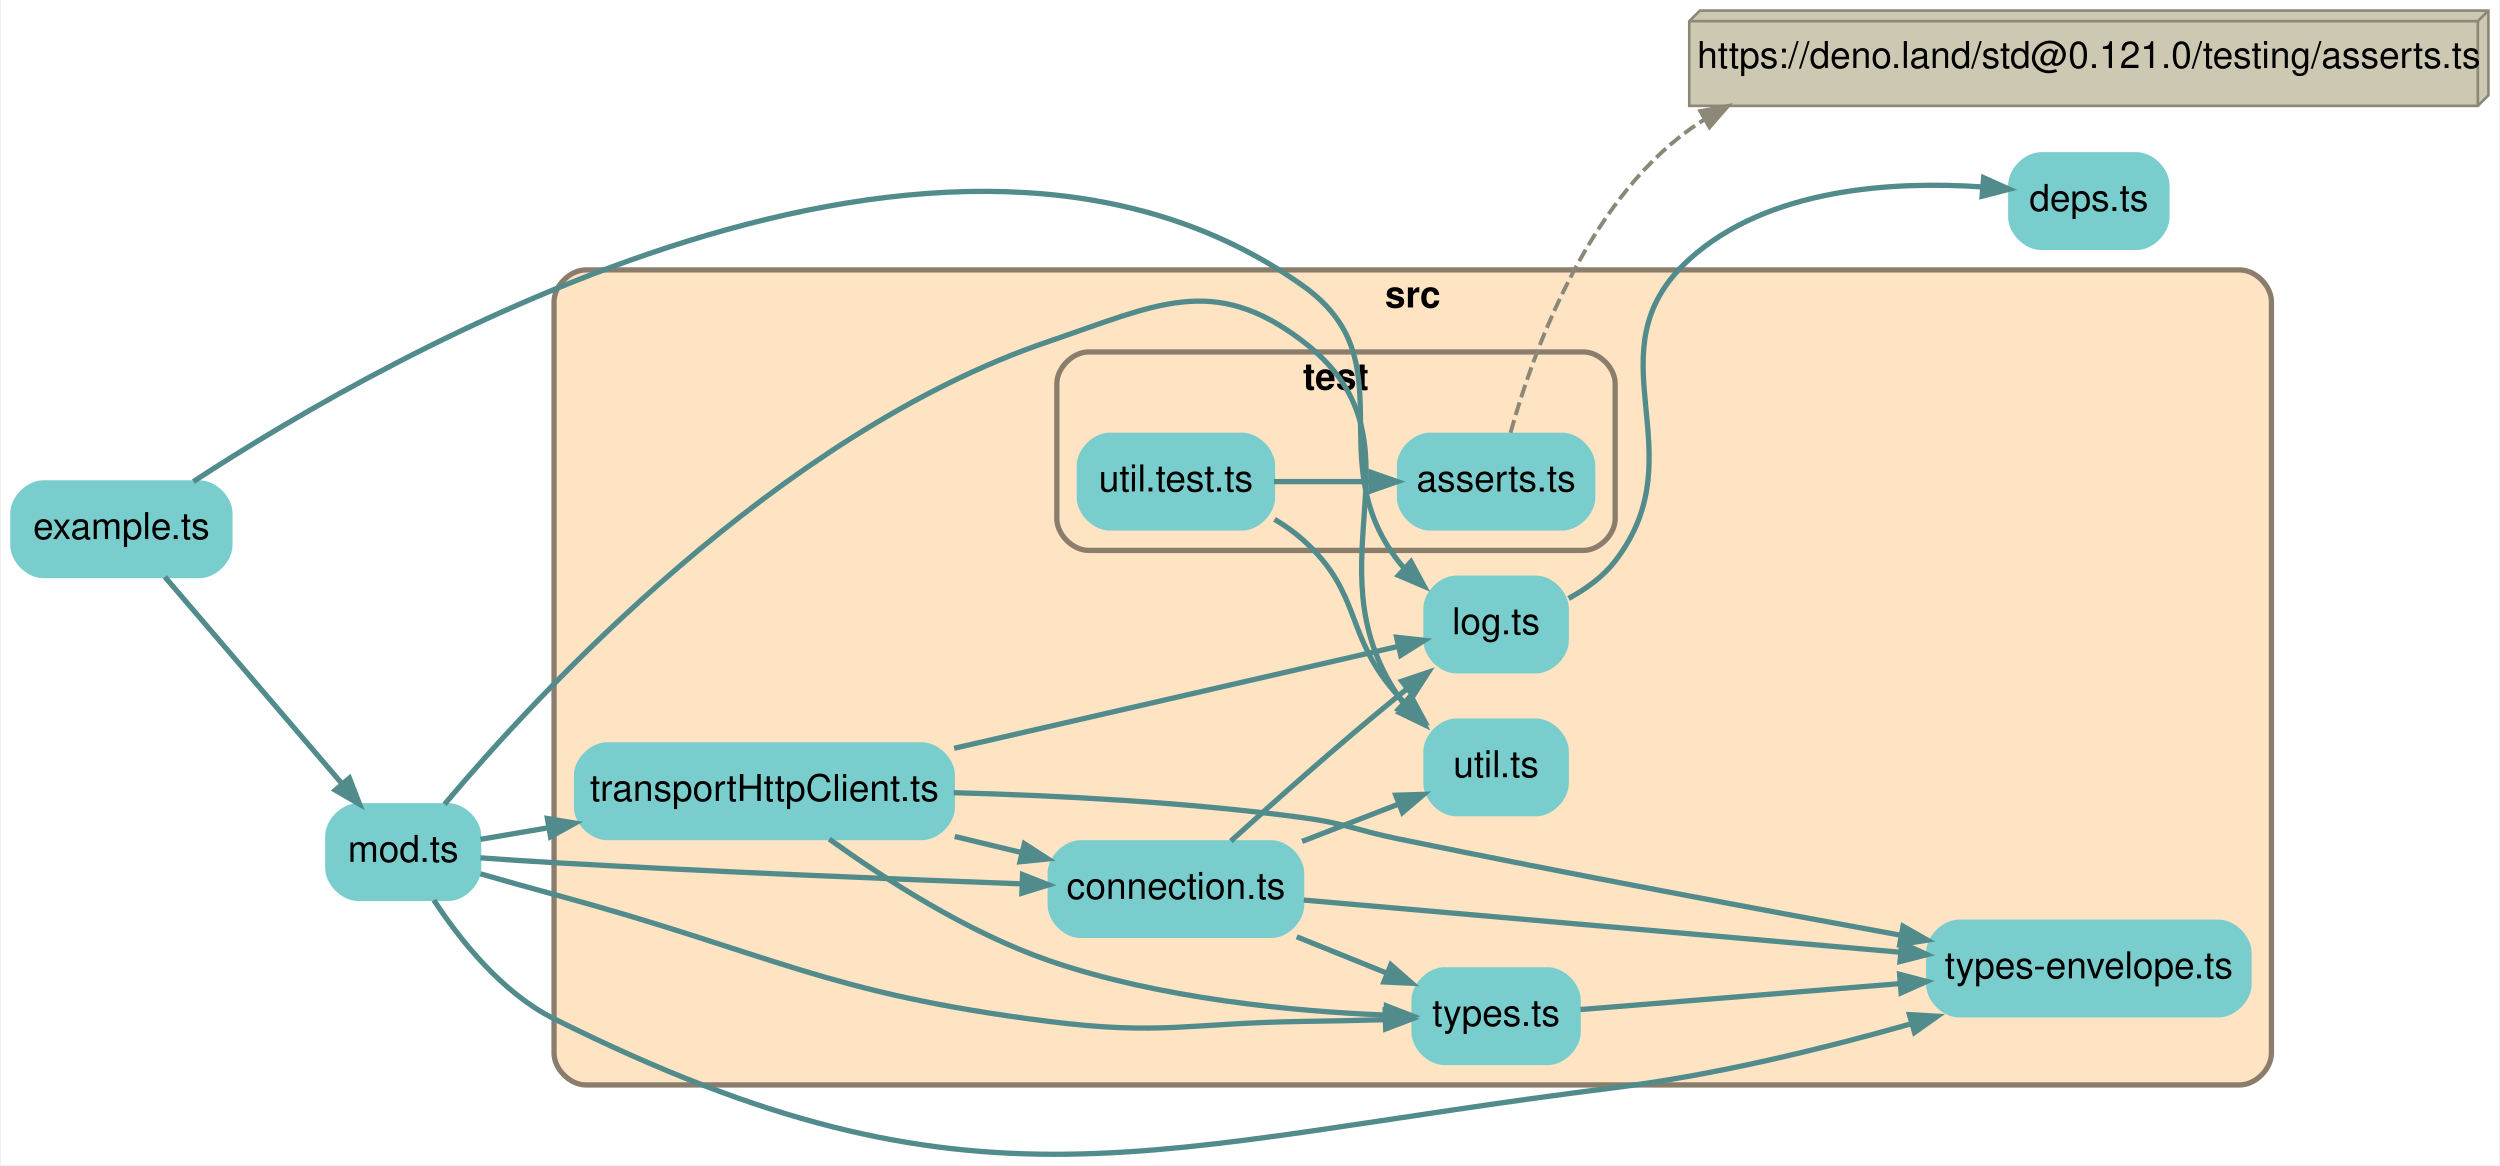
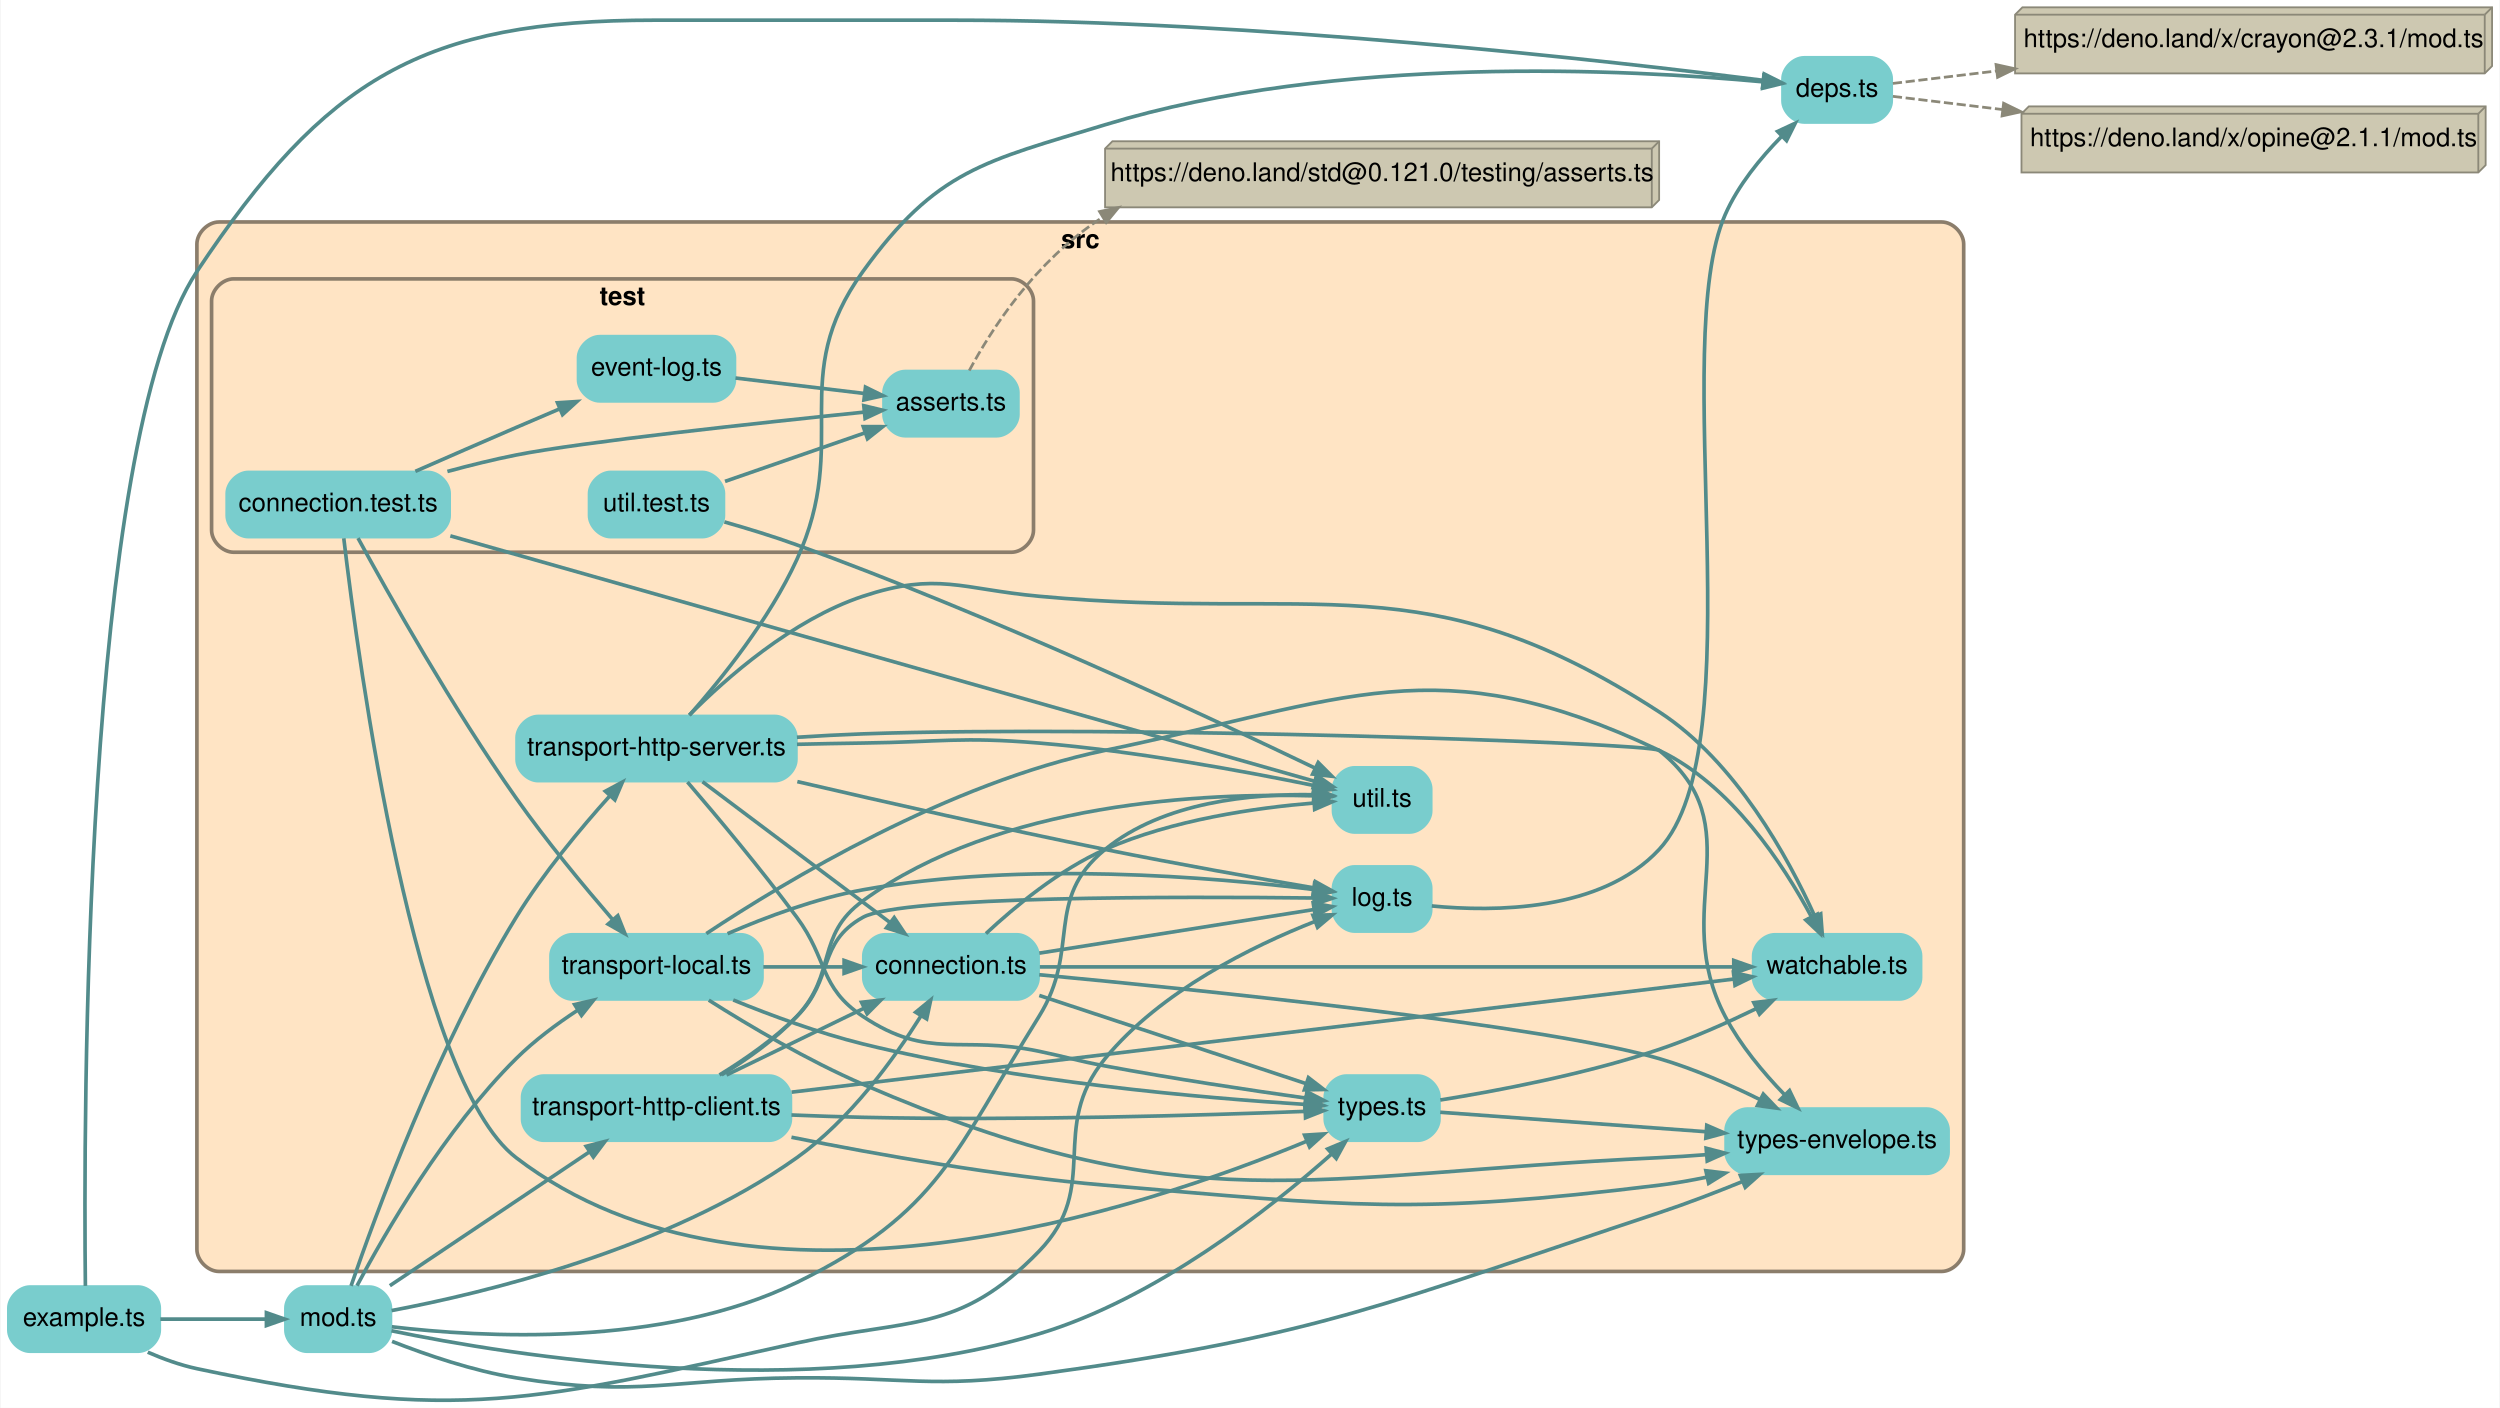
- <svg xmlns="http://www.w3.org/2000/svg" width="944pt" height="440pt" viewBox="0.00 0.00 944.00 440.35">
-   <g id="graph0" class="graph" transform="scale(1 1) rotate(0) translate(4 436.35)">
-     <polygon fill="white" stroke="transparent" points="-4,4 -4,-436.35 940,-436.35 940,4 -4,4" />
+ <svg xmlns="http://www.w3.org/2000/svg" width="1362pt" height="767pt" viewBox="0.00 0.00 1362.00 767.36">
+   <g id="graph0" class="graph" transform="scale(1 1) rotate(0) translate(4 763.36)">
+     <polygon fill="white" stroke="transparent" points="-4,4 -4,-763.36 1358,-763.36 1358,4 -4,4" />
    <g id="clust1" class="cluster">
-       <path fill="bisque" stroke="#8b7d6b" stroke-width="2" d="M217,-26.35C217,-26.35 842,-26.35 842,-26.35 848,-26.35 854,-32.35 854,-38.35 854,-38.35 854,-322.35 854,-322.35 854,-328.35 848,-334.35 842,-334.35 842,-334.35 217,-334.35 217,-334.35 211,-334.35 205,-328.35 205,-322.35 205,-322.35 205,-38.35 205,-38.35 205,-32.35 211,-26.35 217,-26.35" />
-       <text text-anchor="start" x="519" y="-320.15" font-family="Helvetica,sans-Serif" font-weight="bold" font-size="14.00">src</text>
+       <path fill="bisque" stroke="#8b7d6b" stroke-width="2" d="M115,-70.36C115,-70.36 1054,-70.36 1054,-70.36 1060,-70.36 1066,-76.36 1066,-82.36 1066,-82.36 1066,-630.36 1066,-630.36 1066,-636.36 1060,-642.36 1054,-642.36 1054,-642.36 115,-642.36 115,-642.36 109,-642.36 103,-636.36 103,-630.36 103,-630.36 103,-82.36 103,-82.36 103,-76.36 109,-70.36 115,-70.36" />
+       <text text-anchor="start" x="574" y="-628.16" font-family="Helvetica,sans-Serif" font-weight="bold" font-size="14.00">src</text>
    </g>
    <g id="clust2" class="cluster">
-       <path fill="bisque" stroke="#8b7d6b" stroke-width="2" d="M407,-228.35C407,-228.35 594,-228.35 594,-228.35 600,-228.35 606,-234.35 606,-240.35 606,-240.35 606,-291.35 606,-291.35 606,-297.35 600,-303.35 594,-303.35 594,-303.35 407,-303.35 407,-303.35 401,-303.35 395,-297.35 395,-291.35 395,-291.35 395,-240.35 395,-240.35 395,-234.35 401,-228.35 407,-228.35" />
-       <text text-anchor="start" x="488" y="-289.15" font-family="Helvetica,sans-Serif" font-weight="bold" font-size="14.00">test</text>
+       <path fill="bisque" stroke="#8b7d6b" stroke-width="2" d="M123,-462.36C123,-462.36 547,-462.36 547,-462.36 553,-462.36 559,-468.36 559,-474.36 559,-474.36 559,-599.36 559,-599.36 559,-605.36 553,-611.36 547,-611.36 547,-611.36 123,-611.36 123,-611.36 117,-611.36 111,-605.36 111,-599.36 111,-599.36 111,-474.36 111,-474.36 111,-468.36 117,-462.36 123,-462.36" />
+       <text text-anchor="start" x="322.5" y="-597.16" font-family="Helvetica,sans-Serif" font-weight="bold" font-size="14.00">test</text>
    </g>
    <g id="node1" class="node">
-       <path fill="#79cdcd" stroke="#79cdcd" d="M803,-378.35C803,-378.35 767,-378.35 767,-378.35 761,-378.35 755,-372.35 755,-366.35 755,-366.35 755,-354.35 755,-354.35 755,-348.35 761,-342.35 767,-342.35 767,-342.35 803,-342.35 803,-342.35 809,-342.35 815,-348.35 815,-354.35 815,-354.35 815,-366.35 815,-366.35 815,-372.35 809,-378.35 803,-378.35" />
-       <text text-anchor="middle" x="785" y="-356.65" font-family="Helvetica,sans-Serif" font-size="14.00">deps.ts</text>
+       <path fill="#79cdcd" stroke="#79cdcd" d="M1015,-732.36C1015,-732.36 979,-732.36 979,-732.36 973,-732.36 967,-726.36 967,-720.36 967,-720.36 967,-708.36 967,-708.36 967,-702.36 973,-696.36 979,-696.36 979,-696.36 1015,-696.36 1015,-696.36 1021,-696.36 1027,-702.36 1027,-708.36 1027,-708.36 1027,-720.36 1027,-720.36 1027,-726.36 1021,-732.36 1015,-732.36" />
+       <text text-anchor="middle" x="997" y="-710.66" font-family="Helvetica,sans-Serif" font-size="14.00">deps.ts</text>
+     </g>
+     <g id="node17" class="node">
+       <polygon fill="#cdc8b1" stroke="#8b8878" points="1354,-759.36 1098,-759.36 1094,-755.36 1094,-723.36 1350,-723.36 1354,-727.36 1354,-759.36" />
+       <polyline fill="none" stroke="#8b8878" points="1350,-755.36 1094,-755.36 " />
+       <polyline fill="none" stroke="#8b8878" points="1350,-755.36 1350,-723.36 " />
+       <polyline fill="none" stroke="#8b8878" points="1350,-755.36 1354,-759.36 " />
+       <text text-anchor="middle" x="1224" y="-737.66" font-family="Helvetica,sans-Serif" font-size="14.00">https://deno.land/x/crayon@2.3.1/mod.ts</text>
+     </g>
+     <g id="edge45" class="edge">
+       <path fill="none" stroke="#8b8878" stroke-width="1.5" stroke-dasharray="5,2" d="M1027.41,-717.89C1042.69,-719.72 1062.57,-722.11 1083.8,-724.66" />
+       <polygon fill="#8b8878" stroke="#8b8878" stroke-width="1.5" points="1083.63,-728.16 1093.98,-725.88 1084.47,-721.21 1083.63,-728.16" />
+     </g>
+     <g id="node18" class="node">
+       <polygon fill="#cdc8b1" stroke="#8b8878" points="1350.5,-705.36 1101.5,-705.36 1097.5,-701.36 1097.5,-669.36 1346.5,-669.36 1350.5,-673.36 1350.5,-705.36" />
+       <polyline fill="none" stroke="#8b8878" points="1346.5,-701.36 1097.5,-701.36 " />
+       <polyline fill="none" stroke="#8b8878" points="1346.5,-701.36 1346.5,-669.36 " />
+       <polyline fill="none" stroke="#8b8878" points="1346.5,-701.36 1350.5,-705.36 " />
+       <text text-anchor="middle" x="1224" y="-683.66" font-family="Helvetica,sans-Serif" font-size="14.00">https://deno.land/x/opine@2.1.1/mod.ts</text>
+     </g>
+     <g id="edge46" class="edge">
+       <path fill="none" stroke="#8b8878" stroke-width="1.5" stroke-dasharray="5,2" d="M1027.41,-710.83C1043.5,-708.9 1064.7,-706.35 1087.2,-703.65" />
+       <polygon fill="#8b8878" stroke="#8b8878" stroke-width="1.5" points="1087.75,-707.11 1097.27,-702.45 1086.92,-700.16 1087.75,-707.11" />
    </g>
    <g id="node2" class="node">
-       <path fill="#79cdcd" stroke="#79cdcd" d="M71,-254.35C71,-254.35 12,-254.35 12,-254.35 6,-254.35 0,-248.35 0,-242.35 0,-242.35 0,-230.35 0,-230.35 0,-224.35 6,-218.35 12,-218.35 12,-218.35 71,-218.35 71,-218.35 77,-218.35 83,-224.35 83,-230.35 83,-230.35 83,-242.35 83,-242.35 83,-248.35 77,-254.35 71,-254.35" />
-       <text text-anchor="middle" x="41.5" y="-232.65" font-family="Helvetica,sans-Serif" font-size="14.00">example.ts</text>
+       <path fill="#79cdcd" stroke="#79cdcd" d="M71,-62.36C71,-62.36 12,-62.36 12,-62.36 6,-62.36 0,-56.36 0,-50.36 0,-50.36 0,-38.36 0,-38.36 0,-32.36 6,-26.36 12,-26.36 12,-26.36 71,-26.36 71,-26.36 77,-26.36 83,-32.36 83,-38.36 83,-38.36 83,-50.36 83,-50.36 83,-56.36 77,-62.36 71,-62.36" />
+       <text text-anchor="middle" x="41.5" y="-40.66" font-family="Helvetica,sans-Serif" font-size="14.00">example.ts</text>
+     </g>
+     <g id="edge3" class="edge">
+       <path fill="none" stroke="#528b8b" stroke-width="2" d="M42.22,-62.47C41.22,-149.19 40.67,-521.68 103,-615.36 173.08,-720.68 225.99,-752.36 352.5,-752.36 352.5,-752.36 352.5,-752.36 515,-752.36 679.51,-752.36 874.69,-729.99 956.67,-719.58" />
+       <polygon fill="#528b8b" stroke="#528b8b" stroke-width="2" points="957.31,-723.03 966.78,-718.28 956.42,-716.08 957.31,-723.03" />
    </g>
    <g id="node3" class="node">
-       <path fill="#79cdcd" stroke="#79cdcd" d="M165,-132.35C165,-132.35 131,-132.35 131,-132.35 125,-132.35 119,-126.35 119,-120.35 119,-120.35 119,-108.35 119,-108.35 119,-102.35 125,-96.35 131,-96.35 131,-96.35 165,-96.35 165,-96.35 171,-96.35 177,-102.35 177,-108.35 177,-108.35 177,-120.35 177,-120.35 177,-126.35 171,-132.35 165,-132.35" />
-       <text text-anchor="middle" x="148" y="-110.65" font-family="Helvetica,sans-Serif" font-size="14.00">mod.ts</text>
+       <path fill="#79cdcd" stroke="#79cdcd" d="M197,-62.36C197,-62.36 163,-62.36 163,-62.36 157,-62.36 151,-56.36 151,-50.36 151,-50.36 151,-38.36 151,-38.36 151,-32.36 157,-26.36 163,-26.36 163,-26.36 197,-26.36 197,-26.36 203,-26.36 209,-32.36 209,-38.36 209,-38.36 209,-50.36 209,-50.36 209,-56.36 203,-62.36 197,-62.36" />
+       <text text-anchor="middle" x="180" y="-40.66" font-family="Helvetica,sans-Serif" font-size="14.00">mod.ts</text>
    </g>
    <g id="edge1" class="edge">
-       <path fill="none" stroke="#528b8b" stroke-width="2" d="M57.92,-218.34C75.59,-197.71 104.71,-163.72 124.81,-140.25" />
-       <polygon fill="#528b8b" stroke="#528b8b" stroke-width="2" points="127.67,-142.29 131.52,-132.42 122.35,-137.74 127.67,-142.29" />
+       <path fill="none" stroke="#528b8b" stroke-width="2" d="M83.08,-44.36C101.35,-44.36 122.79,-44.36 140.77,-44.36" />
+       <polygon fill="#528b8b" stroke="#528b8b" stroke-width="2" points="140.9,-47.86 150.9,-44.36 140.9,-40.86 140.9,-47.86" />
    </g>
    <g id="node5" class="node">
-       <path fill="#79cdcd" stroke="#79cdcd" d="M576,-218.35C576,-218.35 546,-218.35 546,-218.35 540,-218.35 534,-212.35 534,-206.35 534,-206.35 534,-194.35 534,-194.35 534,-188.35 540,-182.35 546,-182.35 546,-182.35 576,-182.35 576,-182.35 582,-182.35 588,-188.35 588,-194.35 588,-194.35 588,-206.35 588,-206.35 588,-212.35 582,-218.35 576,-218.35" />
-       <text text-anchor="middle" x="561" y="-196.65" font-family="Helvetica,sans-Serif" font-size="14.00">log.ts</text>
+       <path fill="#79cdcd" stroke="#79cdcd" d="M764,-291.36C764,-291.36 734,-291.36 734,-291.36 728,-291.36 722,-285.36 722,-279.36 722,-279.36 722,-267.36 722,-267.36 722,-261.36 728,-255.36 734,-255.36 734,-255.36 764,-255.36 764,-255.36 770,-255.36 776,-261.36 776,-267.36 776,-267.36 776,-279.36 776,-279.36 776,-285.36 770,-291.36 764,-291.36" />
+       <text text-anchor="middle" x="749" y="-269.66" font-family="Helvetica,sans-Serif" font-size="14.00">log.ts</text>
    </g>
    <g id="edge2" class="edge">
-       <path fill="none" stroke="#528b8b" stroke-width="2" d="M68.7,-254.36C142.2,-302.47 353.71,-423.97 488,-328.35 527.84,-299.97 494.09,-263.05 524,-224.35 524.69,-223.45 525.42,-222.58 526.19,-221.74" />
-       <polygon fill="#528b8b" stroke="#528b8b" stroke-width="2" points="528.83,-224.07 533.85,-214.74 524.11,-218.9 528.83,-224.07" />
+       <path fill="none" stroke="#528b8b" stroke-width="2" d="M76.21,-26.34C84.72,-22.63 94,-19.28 103,-17.36 245.27,12.95 287.98,0.1 430,-31.36 491.25,-44.93 518.35,-36.3 562,-81.36 596.33,-116.79 566.68,-148.24 598,-186.36 628.27,-223.2 678.49,-247.75 712.4,-261.12" />
+       <polygon fill="#528b8b" stroke="#528b8b" stroke-width="2" points="711.33,-264.46 721.92,-264.76 713.83,-257.92 711.33,-264.46" />
    </g>
    <g id="node4" class="node">
-       <path fill="#79cdcd" stroke="#79cdcd" d="M476,-118.35C476,-118.35 404,-118.35 404,-118.35 398,-118.35 392,-112.35 392,-106.35 392,-106.35 392,-94.35 392,-94.35 392,-88.35 398,-82.35 404,-82.35 404,-82.35 476,-82.35 476,-82.35 482,-82.35 488,-88.35 488,-94.35 488,-94.35 488,-106.35 488,-106.35 488,-112.35 482,-118.35 476,-118.35" />
-       <text text-anchor="middle" x="440" y="-96.65" font-family="Helvetica,sans-Serif" font-size="14.00">connection.ts</text>
+       <path fill="#79cdcd" stroke="#79cdcd" d="M550,-254.36C550,-254.36 478,-254.36 478,-254.36 472,-254.36 466,-248.36 466,-242.36 466,-242.36 466,-230.36 466,-230.36 466,-224.36 472,-218.36 478,-218.36 478,-218.36 550,-218.36 550,-218.36 556,-218.36 562,-224.36 562,-230.36 562,-230.36 562,-242.36 562,-242.36 562,-248.36 556,-254.36 550,-254.36" />
+       <text text-anchor="middle" x="514" y="-232.66" font-family="Helvetica,sans-Serif" font-size="14.00">connection.ts</text>
+     </g>
+     <g id="edge6" class="edge">
+       <path fill="none" stroke="#528b8b" stroke-width="2" d="M209.12,-49.04C257.86,-58.22 359.58,-82.25 430,-132.36 458.91,-152.93 483.01,-186.26 497.66,-209.63" />
+       <polygon fill="#528b8b" stroke="#528b8b" stroke-width="2" points="494.79,-211.64 502.99,-218.36 500.77,-208 494.79,-211.64" />
+     </g>
+     <g id="node6" class="node">
+       <path fill="#79cdcd" stroke="#79cdcd" d="M415,-177.36C415,-177.36 292,-177.36 292,-177.36 286,-177.36 280,-171.36 280,-165.36 280,-165.36 280,-153.36 280,-153.36 280,-147.36 286,-141.36 292,-141.36 292,-141.36 415,-141.36 415,-141.36 421,-141.36 427,-147.36 427,-153.36 427,-153.36 427,-165.36 427,-165.36 427,-171.36 421,-177.36 415,-177.36" />
+       <text text-anchor="middle" x="353.5" y="-155.66" font-family="Helvetica,sans-Serif" font-size="14.00">transport-http-client.ts</text>
    </g>
    <g id="edge7" class="edge">
-       <path fill="none" stroke="#528b8b" stroke-width="2" d="M177.19,-112.17C186.08,-111.53 195.95,-110.86 205,-110.35 265.32,-106.9 334.46,-104.09 381.85,-102.33" />
-       <polygon fill="#528b8b" stroke="#528b8b" stroke-width="2" points="382.05,-105.83 391.92,-101.96 381.8,-98.83 382.05,-105.83" />
-     </g>
-     <g id="node6" class="node">
-       <path fill="#79cdcd" stroke="#79cdcd" d="M344,-155.35C344,-155.35 225,-155.35 225,-155.35 219,-155.35 213,-149.35 213,-143.35 213,-143.35 213,-131.35 213,-131.35 213,-125.35 219,-119.35 225,-119.35 225,-119.35 344,-119.35 344,-119.35 350,-119.35 356,-125.35 356,-131.35 356,-131.35 356,-143.35 356,-143.35 356,-149.35 350,-155.35 344,-155.35" />
-       <text text-anchor="middle" x="284.5" y="-133.65" font-family="Helvetica,sans-Serif" font-size="14.00">transportHttpClient.ts</text>
-     </g>
-     <g id="edge6" class="edge">
-       <path fill="none" stroke="#528b8b" stroke-width="2" d="M177.2,-119.17C184.95,-120.49 193.75,-122 202.91,-123.56" />
-       <polygon fill="#528b8b" stroke="#528b8b" stroke-width="2" points="202.49,-127.04 212.94,-125.28 203.67,-120.14 202.49,-127.04" />
+       <path fill="none" stroke="#528b8b" stroke-width="2" d="M208.17,-62.58C237.53,-82.26 284.42,-113.71 316.75,-135.39" />
+       <polygon fill="#528b8b" stroke="#528b8b" stroke-width="2" points="315.2,-138.56 325.45,-141.22 319.1,-132.75 315.2,-138.56" />
    </g>
    <g id="node7" class="node">
-       <path fill="#79cdcd" stroke="#79cdcd" d="M834,-88.35C834,-88.35 736,-88.35 736,-88.35 730,-88.35 724,-82.35 724,-76.35 724,-76.35 724,-64.35 724,-64.35 724,-58.35 730,-52.35 736,-52.35 736,-52.35 834,-52.35 834,-52.35 840,-52.35 846,-58.35 846,-64.35 846,-64.35 846,-76.35 846,-76.35 846,-82.35 840,-88.35 834,-88.35" />
-       <text text-anchor="middle" x="785" y="-66.65" font-family="Helvetica,sans-Serif" font-size="14.00">types-envelope.ts</text>
-     </g>
-     <g id="edge3" class="edge">
-       <path fill="none" stroke="#528b8b" stroke-width="2" d="M159.56,-96.22C169.3,-81.36 185.23,-61.21 205,-51.35 364.81,28.38 428.77,-3.29 606,-25.35 643.55,-30.02 684.56,-40.03 717.73,-49.43" />
-       <polygon fill="#528b8b" stroke="#528b8b" stroke-width="2" points="717.19,-52.92 727.77,-52.32 719.13,-46.19 717.19,-52.92" />
+       <path fill="#79cdcd" stroke="#79cdcd" d="M418,-373.36C418,-373.36 289,-373.36 289,-373.36 283,-373.36 277,-367.36 277,-361.36 277,-361.36 277,-349.36 277,-349.36 277,-343.36 283,-337.36 289,-337.36 289,-337.36 418,-337.36 418,-337.36 424,-337.36 430,-343.36 430,-349.36 430,-349.36 430,-361.36 430,-361.36 430,-367.36 424,-373.36 418,-373.36" />
+       <text text-anchor="middle" x="353.5" y="-351.66" font-family="Helvetica,sans-Serif" font-size="14.00">transport-http-server.ts</text>
+     </g>
+     <g id="edge8" class="edge">
+       <path fill="none" stroke="#528b8b" stroke-width="2" d="M187.03,-62.49C200.27,-101.07 234.13,-193.47 277,-263.36 291.71,-287.34 312.13,-311.83 328.02,-329.51" />
+       <polygon fill="#528b8b" stroke="#528b8b" stroke-width="2" points="325.64,-332.1 334.97,-337.13 330.82,-327.38 325.64,-332.1" />
    </g>
    <g id="node8" class="node">
-       <path fill="#79cdcd" stroke="#79cdcd" d="M580.5,-70.35C580.5,-70.35 541.5,-70.35 541.5,-70.35 535.5,-70.35 529.5,-64.35 529.5,-58.35 529.5,-58.35 529.5,-46.35 529.5,-46.35 529.5,-40.35 535.5,-34.35 541.5,-34.35 541.5,-34.35 580.5,-34.35 580.5,-34.35 586.5,-34.35 592.5,-40.35 592.5,-46.35 592.5,-46.35 592.5,-58.35 592.5,-58.35 592.5,-64.35 586.5,-70.35 580.5,-70.35" />
-       <text text-anchor="middle" x="561" y="-48.65" font-family="Helvetica,sans-Serif" font-size="14.00">types.ts</text>
+       <path fill="#79cdcd" stroke="#79cdcd" d="M399.5,-254.36C399.5,-254.36 307.5,-254.36 307.5,-254.36 301.5,-254.36 295.5,-248.36 295.5,-242.36 295.5,-242.36 295.5,-230.36 295.5,-230.36 295.5,-224.36 301.5,-218.36 307.5,-218.36 307.5,-218.36 399.5,-218.36 399.5,-218.36 405.5,-218.36 411.5,-224.36 411.5,-230.36 411.5,-230.36 411.5,-242.36 411.5,-242.36 411.5,-248.36 405.5,-254.36 399.5,-254.36" />
+       <text text-anchor="middle" x="353.5" y="-232.66" font-family="Helvetica,sans-Serif" font-size="14.00">transport-local.ts</text>
+     </g>
+     <g id="edge9" class="edge">
+       <path fill="none" stroke="#528b8b" stroke-width="2" d="M190.28,-62.59C205.52,-91.33 238.1,-147.83 277,-186.36 286.88,-196.14 298.95,-205.14 310.51,-212.72" />
+       <polygon fill="#528b8b" stroke="#528b8b" stroke-width="2" points="308.89,-215.83 319.21,-218.23 312.63,-209.92 308.89,-215.83" />
+     </g>
+     <g id="node9" class="node">
+       <path fill="#79cdcd" stroke="#79cdcd" d="M1046,-159.36C1046,-159.36 948,-159.36 948,-159.36 942,-159.36 936,-153.36 936,-147.36 936,-147.36 936,-135.36 936,-135.36 936,-129.36 942,-123.36 948,-123.36 948,-123.36 1046,-123.36 1046,-123.36 1052,-123.36 1058,-129.36 1058,-135.36 1058,-135.36 1058,-147.36 1058,-147.36 1058,-153.36 1052,-159.36 1046,-159.36" />
+       <text text-anchor="middle" x="997" y="-137.66" font-family="Helvetica,sans-Serif" font-size="14.00">types-envelope.ts</text>
    </g>
    <g id="edge4" class="edge">
-       <path fill="none" stroke="#528b8b" stroke-width="2" d="M177.16,-106.14C186.05,-103.59 195.92,-100.81 205,-98.35 287.82,-75.89 306.87,-61.1 392,-50.35 434.33,-45 445.34,-49.75 488,-50.35 498.02,-50.48 508.83,-50.73 518.94,-51.01" />
-       <polygon fill="#528b8b" stroke="#528b8b" stroke-width="2" points="519.08,-54.51 529.17,-51.3 519.28,-47.52 519.08,-54.51" />
-     </g>
-     <g id="node9" class="node">
-       <path fill="#79cdcd" stroke="#79cdcd" d="M576,-164.35C576,-164.35 546,-164.35 546,-164.35 540,-164.35 534,-158.35 534,-152.35 534,-152.35 534,-140.35 534,-140.35 534,-134.35 540,-128.35 546,-128.35 546,-128.35 576,-128.35 576,-128.35 582,-128.35 588,-134.35 588,-140.35 588,-140.35 588,-152.35 588,-152.35 588,-158.35 582,-164.35 576,-164.35" />
-       <text text-anchor="middle" x="561" y="-142.65" font-family="Helvetica,sans-Serif" font-size="14.00">util.ts</text>
+       <path fill="none" stroke="#528b8b" stroke-width="2" d="M209.38,-32.22C228.17,-24.85 253.59,-16.16 277,-12.36 344.12,-1.47 362,-11.84 430,-12.36 488.67,-12.8 503.86,-6.47 562,-14.36 715.82,-35.24 752.66,-53.49 900,-102.36 914.99,-107.33 930.98,-113.48 945.53,-119.41" />
+       <polygon fill="#528b8b" stroke="#528b8b" stroke-width="2" points="944.28,-122.68 954.86,-123.26 946.95,-116.21 944.28,-122.68" />
+     </g>
+     <g id="node10" class="node">
+       <path fill="#79cdcd" stroke="#79cdcd" d="M768.5,-177.36C768.5,-177.36 729.5,-177.36 729.5,-177.36 723.5,-177.36 717.5,-171.36 717.5,-165.36 717.5,-165.36 717.5,-153.36 717.5,-153.36 717.5,-147.36 723.5,-141.36 729.5,-141.36 729.5,-141.36 768.5,-141.36 768.5,-141.36 774.5,-141.36 780.5,-147.36 780.5,-153.36 780.5,-153.36 780.5,-165.36 780.5,-165.36 780.5,-171.36 774.5,-177.36 768.5,-177.36" />
+       <text text-anchor="middle" x="749" y="-155.66" font-family="Helvetica,sans-Serif" font-size="14.00">types.ts</text>
    </g>
    <g id="edge5" class="edge">
-       <path fill="none" stroke="#528b8b" stroke-width="2" d="M163.63,-132.43C198.12,-173.45 289.43,-272.62 392,-307.35 432.41,-321.03 454.14,-333.31 488,-307.35 536.94,-269.82 489.44,-224.42 524,-173.35 524.85,-172.09 525.77,-170.87 526.76,-169.69" />
-       <polygon fill="#528b8b" stroke="#528b8b" stroke-width="2" points="529.4,-172 533.99,-162.45 524.45,-167.06 529.4,-172" />
+       <path fill="none" stroke="#528b8b" stroke-width="2" d="M209.05,-38.01C273.21,-24.7 434.97,1.84 562,-36.36 625.67,-55.51 687.62,-104.32 721.5,-134.37" />
+       <polygon fill="#528b8b" stroke="#528b8b" stroke-width="2" points="719.33,-137.12 729.1,-141.22 724.01,-131.92 719.33,-137.12" />
+     </g>
+     <g id="node11" class="node">
+       <path fill="#79cdcd" stroke="#79cdcd" d="M764,-345.36C764,-345.36 734,-345.36 734,-345.36 728,-345.36 722,-339.36 722,-333.36 722,-333.36 722,-321.36 722,-321.36 722,-315.36 728,-309.36 734,-309.36 734,-309.36 764,-309.36 764,-309.36 770,-309.36 776,-315.36 776,-321.36 776,-321.36 776,-333.36 776,-333.36 776,-339.36 770,-345.36 764,-345.36" />
+       <text text-anchor="middle" x="749" y="-323.66" font-family="Helvetica,sans-Serif" font-size="14.00">util.ts</text>
+     </g>
+     <g id="edge10" class="edge">
+       <path fill="none" stroke="#528b8b" stroke-width="2" d="M209.26,-40.19C257.36,-34.46 357,-28.53 430,-64.36 508.24,-102.75 515.88,-135.41 562,-209.36 585.02,-246.26 564.35,-272.8 598,-300.36 629.87,-326.45 678.44,-330.8 711.62,-330.19" />
+       <polygon fill="#528b8b" stroke="#528b8b" stroke-width="2" points="711.93,-333.68 721.81,-329.84 711.69,-326.69 711.93,-333.68" />
+     </g>
+     <g id="edge15" class="edge">
+       <path fill="none" stroke="#528b8b" stroke-width="2" d="M562.15,-243.85C606.43,-250.88 671.73,-261.25 711.98,-267.64" />
+       <polygon fill="#528b8b" stroke="#528b8b" stroke-width="2" points="711.46,-271.1 721.89,-269.21 712.56,-264.19 711.46,-271.1" />
+     </g>
+     <g id="edge12" class="edge">
+       <path fill="none" stroke="#528b8b" stroke-width="2" d="M562.13,-232.07C650.44,-223.74 837.56,-204.57 900,-186.36 918.79,-180.88 938.53,-172.19 955.19,-163.9" />
+       <polygon fill="#528b8b" stroke="#528b8b" stroke-width="2" points="956.78,-167.02 964.1,-159.36 953.6,-160.78 956.78,-167.02" />
    </g>
    <g id="edge11" class="edge">
-       <path fill="none" stroke="#528b8b" stroke-width="2" d="M460.75,-118.49C477.33,-133.54 501.81,-155.31 524,-173.35 525.14,-174.27 526.3,-175.2 527.48,-176.14" />
-       <polygon fill="#528b8b" stroke="#528b8b" stroke-width="2" points="525.36,-178.92 535.4,-182.3 529.66,-173.4 525.36,-178.92" />
-     </g>
-     <g id="edge9" class="edge">
-       <path fill="none" stroke="#528b8b" stroke-width="2" d="M488.33,-96.21C546.72,-91.1 646.48,-82.37 713.8,-76.49" />
-       <polygon fill="#528b8b" stroke="#528b8b" stroke-width="2" points="714.24,-79.96 723.9,-75.6 713.63,-72.99 714.24,-79.96" />
-     </g>
-     <g id="edge8" class="edge">
-       <path fill="none" stroke="#528b8b" stroke-width="2" d="M485.65,-82.34C496.87,-77.81 508.85,-72.98 519.83,-68.55" />
-       <polygon fill="#528b8b" stroke="#528b8b" stroke-width="2" points="521.23,-71.76 529.19,-64.77 518.61,-65.27 521.23,-71.76" />
-     </g>
-     <g id="edge10" class="edge">
-       <path fill="none" stroke="#528b8b" stroke-width="2" d="M487.69,-118.39C499.78,-123.07 512.6,-128.02 524.05,-132.45" />
-       <polygon fill="#528b8b" stroke="#528b8b" stroke-width="2" points="523.1,-135.83 533.69,-136.18 525.63,-129.31 523.1,-135.83" />
-     </g>
-     <g id="edge12" class="edge">
-       <path fill="none" stroke="#528b8b" stroke-width="2" d="M588.4,-210.2C594.97,-213.76 601.43,-218.42 606,-224.35 637.83,-265.68 595.39,-303.25 634,-338.35 663.61,-365.26 710.96,-367.97 744.53,-365.72" />
-       <polygon fill="#528b8b" stroke="#528b8b" stroke-width="2" points="745.24,-369.18 754.91,-364.85 744.65,-362.2 745.24,-369.18" />
+       <path fill="none" stroke="#528b8b" stroke-width="2" d="M562.15,-220.78C604.9,-206.65 667.24,-186.05 707.71,-172.67" />
+       <polygon fill="#528b8b" stroke="#528b8b" stroke-width="2" points="708.86,-175.98 717.25,-169.52 706.66,-169.33 708.86,-175.98" />
+     </g>
+     <g id="edge14" class="edge">
+       <path fill="none" stroke="#528b8b" stroke-width="2" d="M533.07,-254.5C548.84,-269.22 573.05,-289.29 598,-300.36 634.73,-316.65 680.65,-323.11 711.95,-325.68" />
+       <polygon fill="#528b8b" stroke="#528b8b" stroke-width="2" points="711.74,-329.17 721.97,-326.41 712.25,-322.19 711.74,-329.17" />
+     </g>
+     <g id="node12" class="node">
+       <path fill="#79cdcd" stroke="#79cdcd" d="M1031,-254.36C1031,-254.36 963,-254.36 963,-254.36 957,-254.36 951,-248.36 951,-242.36 951,-242.36 951,-230.36 951,-230.36 951,-224.36 957,-218.36 963,-218.36 963,-218.36 1031,-218.36 1031,-218.36 1037,-218.36 1043,-224.36 1043,-230.36 1043,-230.36 1043,-242.36 1043,-242.36 1043,-248.36 1037,-254.36 1031,-254.36" />
+       <text text-anchor="middle" x="997" y="-232.66" font-family="Helvetica,sans-Serif" font-size="14.00">watchable.ts</text>
+     </g>
+     <g id="edge13" class="edge">
+       <path fill="none" stroke="#528b8b" stroke-width="2" d="M562.44,-236.36C651.96,-236.36 845.38,-236.36 940.66,-236.36" />
+       <polygon fill="#528b8b" stroke="#528b8b" stroke-width="2" points="940.68,-239.86 950.68,-236.36 940.68,-232.86 940.68,-239.86" />
+     </g>
+     <g id="edge16" class="edge">
+       <path fill="none" stroke="#528b8b" stroke-width="2" d="M776.09,-269.56C809.97,-266.27 868.5,-266.42 900,-300.36 952.59,-357.02 904.95,-575.56 936,-646.36 943,-662.33 955.18,-677.2 966.73,-688.95" />
+       <polygon fill="#528b8b" stroke="#528b8b" stroke-width="2" points="964.57,-691.73 974.18,-696.19 969.45,-686.71 964.57,-691.73" />
+     </g>
+     <g id="edge29" class="edge">
+       <path fill="none" stroke="#528b8b" stroke-width="2" d="M391.66,-177.41C414.04,-188.28 442.72,-202.22 466.58,-213.81" />
+       <polygon fill="#528b8b" stroke="#528b8b" stroke-width="2" points="465.27,-217.06 475.8,-218.29 468.33,-210.77 465.27,-217.06" />
+     </g>
+     <g id="edge30" class="edge">
+       <path fill="none" stroke="#528b8b" stroke-width="2" d="M387.83,-177.45C401.81,-186 417.64,-197.04 430,-209.36 450.43,-229.72 440.81,-249.3 466,-263.36 486.9,-275.03 640.29,-274.71 711.66,-273.9" />
+       <polygon fill="#528b8b" stroke="#528b8b" stroke-width="2" points="712.02,-277.4 721.97,-273.78 711.93,-270.4 712.02,-277.4" />
+     </g>
+     <g id="edge26" class="edge">
+       <path fill="none" stroke="#528b8b" stroke-width="2" d="M427.07,-143.5C475.26,-133.79 540.08,-122.32 598,-117.36 731.73,-105.91 766.78,-100.96 900,-117.36 908.55,-118.41 917.43,-119.97 926.19,-121.8" />
+       <polygon fill="#528b8b" stroke="#528b8b" stroke-width="2" points="925.48,-125.23 936,-123.97 926.99,-118.39 925.48,-125.23" />
+     </g>
+     <g id="edge25" class="edge">
+       <path fill="none" stroke="#528b8b" stroke-width="2" d="M427.06,-155.63C440.02,-155.1 453.41,-154.64 466,-154.36 551.77,-152.44 652.23,-155.49 707.1,-157.6" />
+       <polygon fill="#528b8b" stroke="#528b8b" stroke-width="2" points="706.99,-161.1 717.12,-158 707.27,-154.11 706.99,-161.1" />
+     </g>
+     <g id="edge28" class="edge">
+       <path fill="none" stroke="#528b8b" stroke-width="2" d="M389.01,-177.51C402.86,-185.93 418.29,-196.85 430,-209.36 452.04,-232.9 439.95,-253.35 466,-272.36 540.35,-326.61 654.02,-331.23 711.71,-329.58" />
+       <polygon fill="#528b8b" stroke="#528b8b" stroke-width="2" points="711.94,-333.07 721.8,-329.21 711.68,-326.08 711.94,-333.07" />
+     </g>
+     <g id="edge27" class="edge">
+       <path fill="none" stroke="#528b8b" stroke-width="2" d="M427.15,-168.08C556.75,-183.64 825.05,-215.84 940.83,-229.74" />
+       <polygon fill="#528b8b" stroke="#528b8b" stroke-width="2" points="940.54,-233.23 950.89,-230.94 941.37,-226.28 940.54,-233.23" />
+     </g>
+     <g id="edge37" class="edge">
+       <path fill="none" stroke="#528b8b" stroke-width="2" d="M371.52,-373.61C388.79,-393.13 415.06,-425.7 430,-458.36 459.78,-523.46 424.07,-557.33 466,-615.36 506.17,-670.96 532.39,-675.33 598,-695.36 724.44,-733.96 883.89,-725.52 956.61,-718.76" />
+       <polygon fill="#528b8b" stroke="#528b8b" stroke-width="2" points="957.08,-722.23 966.7,-717.78 956.41,-715.26 957.08,-722.23" />
+     </g>
+     <g id="edge35" class="edge">
+       <path fill="none" stroke="#528b8b" stroke-width="2" d="M378.57,-337.29C405.88,-316.78 450.55,-283.25 480.83,-260.51" />
+       <polygon fill="#528b8b" stroke="#528b8b" stroke-width="2" points="483.07,-263.21 488.96,-254.41 478.86,-257.61 483.07,-263.21" />
+     </g>
+     <g id="edge36" class="edge">
+       <path fill="none" stroke="#528b8b" stroke-width="2" d="M430.27,-337.34C478.23,-326.16 541.62,-311.8 598,-300.36 636.74,-292.5 681.34,-284.62 711.78,-279.42" />
+       <polygon fill="#528b8b" stroke="#528b8b" stroke-width="2" points="712.65,-282.82 721.92,-277.69 711.47,-275.92 712.65,-282.82" />
+     </g>
+     <g id="edge32" class="edge">
+       <path fill="none" stroke="#528b8b" stroke-width="2" d="M430.03,-361.51C442.06,-362.28 454.36,-362.94 466,-363.36 602.76,-368.26 894.87,-358.48 900,-354.36 951.76,-312.76 905.15,-268.16 936,-209.36 944.22,-193.69 956.79,-178.67 968.3,-166.76" />
+       <polygon fill="#528b8b" stroke="#528b8b" stroke-width="2" points="971.06,-168.94 975.65,-159.4 966.11,-164 971.06,-168.94" />
+     </g>
+     <g id="edge31" class="edge">
+       <path fill="none" stroke="#528b8b" stroke-width="2" d="M370.38,-337.11C386.06,-318.85 410.44,-289.76 430,-263.36 447.17,-240.18 442.02,-225.38 466,-209.36 502.16,-185.19 519.43,-199.3 562,-190.36 578.04,-186.99 581.89,-185.38 598,-182.36 634.83,-175.45 677.04,-169.12 707.28,-164.86" />
+       <polygon fill="#528b8b" stroke="#528b8b" stroke-width="2" points="708.03,-168.29 717.45,-163.44 707.06,-161.35 708.03,-168.29" />
+     </g>
+     <g id="edge33" class="edge">
+       <path fill="none" stroke="#528b8b" stroke-width="2" d="M430.07,-357.67C442.09,-357.95 454.38,-358.2 466,-358.36 508.66,-358.93 519.48,-361.88 562,-358.36 614.64,-354 674.8,-342.83 712.1,-335.15" />
+       <polygon fill="#528b8b" stroke="#528b8b" stroke-width="2" points="712.91,-338.56 721.99,-333.09 711.48,-331.71 712.91,-338.56" />
+     </g>
+     <g id="edge34" class="edge">
+       <path fill="none" stroke="#528b8b" stroke-width="2" d="M371.33,-373.52C391.52,-393.85 427.52,-425.61 466,-438.36 506.5,-451.78 519.51,-442.28 562,-438.36 714.16,-424.3 771.79,-458.5 900,-375.36 941.7,-348.32 970.26,-296.16 984.8,-264" />
+       <polygon fill="#528b8b" stroke="#528b8b" stroke-width="2" points="988.07,-265.27 988.87,-254.71 981.65,-262.47 988.07,-265.27" />
+     </g>
+     <g id="edge41" class="edge">
+       <path fill="none" stroke="#528b8b" stroke-width="2" d="M411.72,-236.36C425.99,-236.36 441.3,-236.36 455.58,-236.36" />
+       <polygon fill="#528b8b" stroke="#528b8b" stroke-width="2" points="455.77,-239.86 465.77,-236.36 455.77,-232.86 455.77,-239.86" />
+     </g>
+     <g id="edge42" class="edge">
+       <path fill="none" stroke="#528b8b" stroke-width="2" d="M392.23,-254.46C413.38,-263.6 440.56,-273.73 466,-278.36 552.94,-294.19 657.45,-285.22 711.54,-278.54" />
+       <polygon fill="#528b8b" stroke="#528b8b" stroke-width="2" points="712.2,-281.99 721.67,-277.25 711.31,-275.04 712.2,-281.99" />
+     </g>
+     <g id="edge39" class="edge">
+       <path fill="none" stroke="#528b8b" stroke-width="2" d="M382,-218.22C404.02,-204.28 436.08,-185.28 466,-172.36 643.83,-95.56 706.51,-123.31 900,-132.36 908.35,-132.75 917.1,-133.33 925.77,-134.01" />
+       <polygon fill="#528b8b" stroke="#528b8b" stroke-width="2" points="925.63,-137.51 935.89,-134.85 926.21,-130.54 925.63,-137.51" />
+     </g>
+     <g id="edge38" class="edge">
+       <path fill="none" stroke="#528b8b" stroke-width="2" d="M395.33,-218.32C416.11,-209.82 442,-200.28 466,-194.36 550.15,-173.6 651.6,-164.85 706.99,-161.4" />
+       <polygon fill="#528b8b" stroke="#528b8b" stroke-width="2" points="707.33,-164.89 717.1,-160.8 706.91,-157.9 707.33,-164.89" />
+     </g>
+     <g id="edge40" class="edge">
+       <path fill="none" stroke="#528b8b" stroke-width="2" d="M380.66,-254.49C423.63,-282.98 512.89,-336.77 598,-354.36 729.44,-381.53 778.79,-412.01 900,-354.36 939.21,-335.71 967.65,-292.34 982.99,-263.7" />
+       <polygon fill="#528b8b" stroke="#528b8b" stroke-width="2" points="986.2,-265.1 987.68,-254.61 979.98,-261.89 986.2,-265.1" />
+     </g>
+     <g id="edge43" class="edge">
+       <path fill="none" stroke="#528b8b" stroke-width="2" d="M780.66,-157.12C816.73,-154.48 877.78,-150.01 925.68,-146.5" />
+       <polygon fill="#528b8b" stroke="#528b8b" stroke-width="2" points="925.97,-149.99 935.69,-145.77 925.46,-143.01 925.97,-149.99" />
+     </g>
+     <g id="edge44" class="edge">
+       <path fill="none" stroke="#528b8b" stroke-width="2" d="M780.71,-163.8C811.42,-168.74 859.74,-177.83 900,-191.36 917.79,-197.34 936.65,-205.7 952.89,-213.59" />
+       <polygon fill="#528b8b" stroke="#528b8b" stroke-width="2" points="951.61,-216.86 962.12,-218.16 954.71,-210.59 951.61,-216.86" />
+     </g>
+     <g id="node13" class="node">
+       <path fill="#79cdcd" stroke="#79cdcd" d="M539,-561.36C539,-561.36 489,-561.36 489,-561.36 483,-561.36 477,-555.36 477,-549.36 477,-549.36 477,-537.36 477,-537.36 477,-531.36 483,-525.36 489,-525.36 489,-525.36 539,-525.36 539,-525.36 545,-525.36 551,-531.36 551,-537.36 551,-537.36 551,-549.36 551,-549.36 551,-555.36 545,-561.36 539,-561.36" />
+       <text text-anchor="middle" x="514" y="-539.66" font-family="Helvetica,sans-Serif" font-size="14.00">asserts.ts</text>
+     </g>
+     <g id="node19" class="node">
+       <polygon fill="#cdc8b1" stroke="#8b8878" points="900,-686.36 602,-686.36 598,-682.36 598,-650.36 896,-650.36 900,-654.36 900,-686.36" />
+       <polyline fill="none" stroke="#8b8878" points="896,-682.36 598,-682.36 " />
+       <polyline fill="none" stroke="#8b8878" points="896,-682.36 896,-650.36 " />
+       <polyline fill="none" stroke="#8b8878" points="896,-682.36 900,-686.36 " />
+       <text text-anchor="middle" x="749" y="-664.66" font-family="Helvetica,sans-Serif" font-size="14.00">https://deno.land/std@0.121.0/testing/asserts.ts</text>
+     </g>
+     <g id="edge47" class="edge">
+       <path fill="none" stroke="#8b8878" stroke-width="1.5" stroke-dasharray="5,2" d="M523.97,-561.37C535.93,-583.47 559.3,-620.61 596.64,-644.96" />
+       <polygon fill="#8b8878" stroke="#8b8878" stroke-width="1.5" points="594.99,-648.05 605.36,-650.25 598.63,-642.07 594.99,-648.05" />
+     </g>
+     <g id="node14" class="node">
+       <path fill="#79cdcd" stroke="#79cdcd" d="M229,-506.36C229,-506.36 131,-506.36 131,-506.36 125,-506.36 119,-500.36 119,-494.36 119,-494.36 119,-482.36 119,-482.36 119,-476.36 125,-470.36 131,-470.36 131,-470.36 229,-470.36 229,-470.36 235,-470.36 241,-476.36 241,-482.36 241,-482.36 241,-494.36 241,-494.36 241,-500.36 235,-506.36 229,-506.36" />
+       <text text-anchor="middle" x="180" y="-484.66" font-family="Helvetica,sans-Serif" font-size="14.00">connection.test.ts</text>
+     </g>
+     <g id="edge19" class="edge">
+       <path fill="none" stroke="#528b8b" stroke-width="2" d="M190.82,-470.06C207.34,-439.76 242.29,-377.61 277,-328.36 293.41,-305.07 314.04,-280.18 329.59,-262.17" />
+       <polygon fill="#528b8b" stroke="#528b8b" stroke-width="2" points="332.42,-264.25 336.35,-254.41 327.14,-259.65 332.42,-264.25" />
+     </g>
+     <g id="edge18" class="edge">
+       <path fill="none" stroke="#528b8b" stroke-width="2" d="M183.06,-469.96C190.94,-403.11 221.61,-174.79 277,-132.36 406.57,-33.1 619.82,-104.74 707.96,-141.35" />
+       <polygon fill="#528b8b" stroke="#528b8b" stroke-width="2" points="706.76,-144.64 717.34,-145.31 709.49,-138.2 706.76,-144.64" />
+     </g>
+     <g id="edge20" class="edge">
+       <path fill="none" stroke="#528b8b" stroke-width="2" d="M241.14,-471.28C359.11,-437.78 617.6,-364.38 712.31,-337.49" />
+       <polygon fill="#528b8b" stroke="#528b8b" stroke-width="2" points="713.33,-340.84 722,-334.74 711.42,-334.11 713.33,-340.84" />
    </g>
    <g id="edge17" class="edge">
-       <path fill="none" stroke="#528b8b" stroke-width="2" d="M356.41,-120.25C364.9,-118.21 373.48,-116.14 381.74,-114.15" />
-       <polygon fill="#528b8b" stroke="#528b8b" stroke-width="2" points="382.73,-117.51 391.63,-111.76 381.09,-110.7 382.73,-117.51" />
-     </g>
-     <g id="edge18" class="edge">
-       <path fill="none" stroke="#528b8b" stroke-width="2" d="M356.19,-153.57C409.9,-165.9 481.56,-182.34 524.03,-192.09" />
-       <polygon fill="#528b8b" stroke="#528b8b" stroke-width="2" points="523.39,-195.53 533.92,-194.36 524.95,-188.71 523.39,-195.53" />
-     </g>
-     <g id="edge16" class="edge">
-       <path fill="none" stroke="#528b8b" stroke-width="2" d="M356.05,-136.79C395.09,-135.75 444.4,-133.22 488,-127.35 504.24,-125.16 507.94,-122.64 524,-119.35 588.25,-106.16 661.72,-92.43 714.13,-82.88" />
-       <polygon fill="#528b8b" stroke="#528b8b" stroke-width="2" points="714.78,-86.32 724,-81.08 713.53,-79.43 714.78,-86.32" />
-     </g>
-     <g id="edge15" class="edge">
-       <path fill="none" stroke="#528b8b" stroke-width="2" d="M309.01,-119.25C329.69,-104.34 361.21,-83.98 392,-73.35 433.79,-58.9 484.48,-54.18 519.18,-52.75" />
-       <polygon fill="#528b8b" stroke="#528b8b" stroke-width="2" points="519.53,-56.24 529.41,-52.4 519.29,-49.24 519.53,-56.24" />
-     </g>
-     <g id="edge19" class="edge">
-       <path fill="none" stroke="#528b8b" stroke-width="2" d="M592.87,-54.85C623.95,-57.37 672.98,-61.34 713.6,-64.64" />
-       <polygon fill="#528b8b" stroke="#528b8b" stroke-width="2" points="713.48,-68.14 723.73,-65.46 714.05,-61.16 713.48,-68.14" />
-     </g>
-     <g id="node10" class="node">
-       <path fill="#79cdcd" stroke="#79cdcd" d="M586,-272.35C586,-272.35 536,-272.35 536,-272.35 530,-272.35 524,-266.35 524,-260.35 524,-260.35 524,-248.35 524,-248.35 524,-242.35 530,-236.35 536,-236.35 536,-236.35 586,-236.35 586,-236.35 592,-236.35 598,-242.35 598,-248.35 598,-248.35 598,-260.35 598,-260.35 598,-266.35 592,-272.35 586,-272.35" />
-       <text text-anchor="middle" x="561" y="-250.65" font-family="Helvetica,sans-Serif" font-size="14.00">asserts.ts</text>
-     </g>
-     <g id="node12" class="node">
-       <polygon fill="#cdc8b1" stroke="#8b8878" points="936,-432.35 638,-432.35 634,-428.35 634,-396.35 932,-396.35 936,-400.35 936,-432.35" />
-       <polyline fill="none" stroke="#8b8878" points="932,-428.35 634,-428.35 " />
-       <polyline fill="none" stroke="#8b8878" points="932,-428.35 932,-396.35 " />
-       <polyline fill="none" stroke="#8b8878" points="932,-428.35 936,-432.35 " />
-       <text text-anchor="middle" x="785" y="-410.65" font-family="Helvetica,sans-Serif" font-size="14.00">https://deno.land/std@0.121.0/testing/asserts.ts</text>
-     </g>
-     <g id="edge20" class="edge">
-       <path fill="none" stroke="#8b8878" stroke-width="1.5" stroke-dasharray="5,2" d="M566.46,-272.79C574.57,-302.09 594.65,-358.87 634,-387.35 635.87,-388.7 637.79,-389.99 639.75,-391.23" />
-       <polygon fill="#8b8878" stroke="#8b8878" stroke-width="1.5" points="638.18,-394.36 648.6,-396.28 641.65,-388.28 638.18,-394.36" />
-     </g>
-     <g id="node11" class="node">
-       <path fill="#79cdcd" stroke="#79cdcd" d="M465,-272.35C465,-272.35 415,-272.35 415,-272.35 409,-272.35 403,-266.35 403,-260.35 403,-260.35 403,-248.35 403,-248.35 403,-242.35 409,-236.35 415,-236.35 415,-236.35 465,-236.35 465,-236.35 471,-236.35 477,-242.35 477,-248.35 477,-248.35 477,-260.35 477,-260.35 477,-266.35 471,-272.35 465,-272.35" />
-       <text text-anchor="middle" x="440" y="-250.65" font-family="Helvetica,sans-Serif" font-size="14.00">util.test.ts</text>
-     </g>
-     <g id="edge14" class="edge">
-       <path fill="none" stroke="#528b8b" stroke-width="2" d="M477.28,-240.09C481.11,-237.81 484.78,-235.23 488,-232.35 510.88,-211.85 503.34,-196.08 524,-173.35 524.74,-172.54 525.5,-171.73 526.28,-170.94" />
-       <polygon fill="#528b8b" stroke="#528b8b" stroke-width="2" points="528.76,-173.42 533.8,-164.11 524.05,-168.24 528.76,-173.42" />
-     </g>
-     <g id="edge13" class="edge">
-       <path fill="none" stroke="#528b8b" stroke-width="2" d="M477.03,-254.35C488.46,-254.35 501.26,-254.35 513.33,-254.35" />
-       <polygon fill="#528b8b" stroke="#528b8b" stroke-width="2" points="513.68,-257.85 523.68,-254.35 513.68,-250.85 513.68,-257.85" />
+       <path fill="none" stroke="#528b8b" stroke-width="2" d="M239.54,-506.39C251.83,-509.73 264.77,-512.93 277,-515.36 312.22,-522.36 408.64,-532.78 466.76,-538.74" />
+       <polygon fill="#528b8b" stroke="#528b8b" stroke-width="2" points="466.49,-542.23 476.79,-539.76 467.2,-535.27 466.49,-542.23" />
+     </g>
+     <g id="node15" class="node">
+       <path fill="#79cdcd" stroke="#79cdcd" d="M384.5,-580.36C384.5,-580.36 322.5,-580.36 322.5,-580.36 316.5,-580.36 310.5,-574.36 310.5,-568.36 310.5,-568.36 310.5,-556.36 310.5,-556.36 310.5,-550.36 316.5,-544.36 322.5,-544.36 322.5,-544.36 384.5,-544.36 384.5,-544.36 390.5,-544.36 396.5,-550.36 396.5,-556.36 396.5,-556.36 396.5,-568.36 396.5,-568.36 396.5,-574.36 390.5,-580.36 384.5,-580.36" />
+       <text text-anchor="middle" x="353.5" y="-558.66" font-family="Helvetica,sans-Serif" font-size="14.00">event-log.ts</text>
+     </g>
+     <g id="edge21" class="edge">
+       <path fill="none" stroke="#528b8b" stroke-width="2" d="M222.06,-506.45C239.05,-513.9 258.95,-522.59 277,-530.36 284.71,-533.68 292.87,-537.16 300.86,-540.57" />
+       <polygon fill="#528b8b" stroke="#528b8b" stroke-width="2" points="299.56,-543.82 310.14,-544.5 302.3,-537.37 299.56,-543.82" />
+     </g>
+     <g id="edge22" class="edge">
+       <path fill="none" stroke="#528b8b" stroke-width="2" d="M396.56,-557.32C418.17,-554.73 444.56,-551.56 466.75,-548.9" />
+       <polygon fill="#528b8b" stroke="#528b8b" stroke-width="2" points="467.42,-552.35 476.94,-547.68 466.59,-545.4 467.42,-552.35" />
+     </g>
+     <g id="node16" class="node">
+       <path fill="#79cdcd" stroke="#79cdcd" d="M378.5,-506.36C378.5,-506.36 328.5,-506.36 328.5,-506.36 322.5,-506.36 316.5,-500.36 316.5,-494.36 316.5,-494.36 316.5,-482.36 316.5,-482.36 316.5,-476.36 322.5,-470.36 328.5,-470.36 328.5,-470.36 378.5,-470.36 378.5,-470.36 384.5,-470.36 390.5,-476.36 390.5,-482.36 390.5,-482.36 390.5,-494.36 390.5,-494.36 390.5,-500.36 384.5,-506.36 378.5,-506.36" />
+       <text text-anchor="middle" x="353.5" y="-484.66" font-family="Helvetica,sans-Serif" font-size="14.00">util.test.ts</text>
+     </g>
+     <g id="edge24" class="edge">
+       <path fill="none" stroke="#528b8b" stroke-width="2" d="M390.52,-478.88C403.12,-475.3 417.29,-470.97 430,-466.36 534.9,-428.33 654.44,-372.58 712.55,-344.65" />
+       <polygon fill="#528b8b" stroke="#528b8b" stroke-width="2" points="714.18,-347.75 721.67,-340.25 711.14,-341.44 714.18,-347.75" />
+     </g>
+     <g id="edge23" class="edge">
+       <path fill="none" stroke="#528b8b" stroke-width="2" d="M390.86,-500.98C413.52,-508.84 442.86,-519.02 467.11,-527.43" />
+       <polygon fill="#528b8b" stroke="#528b8b" stroke-width="2" points="466.21,-530.83 476.81,-530.8 468.51,-524.21 466.21,-530.83" />
    </g>
  </g>
</svg>
